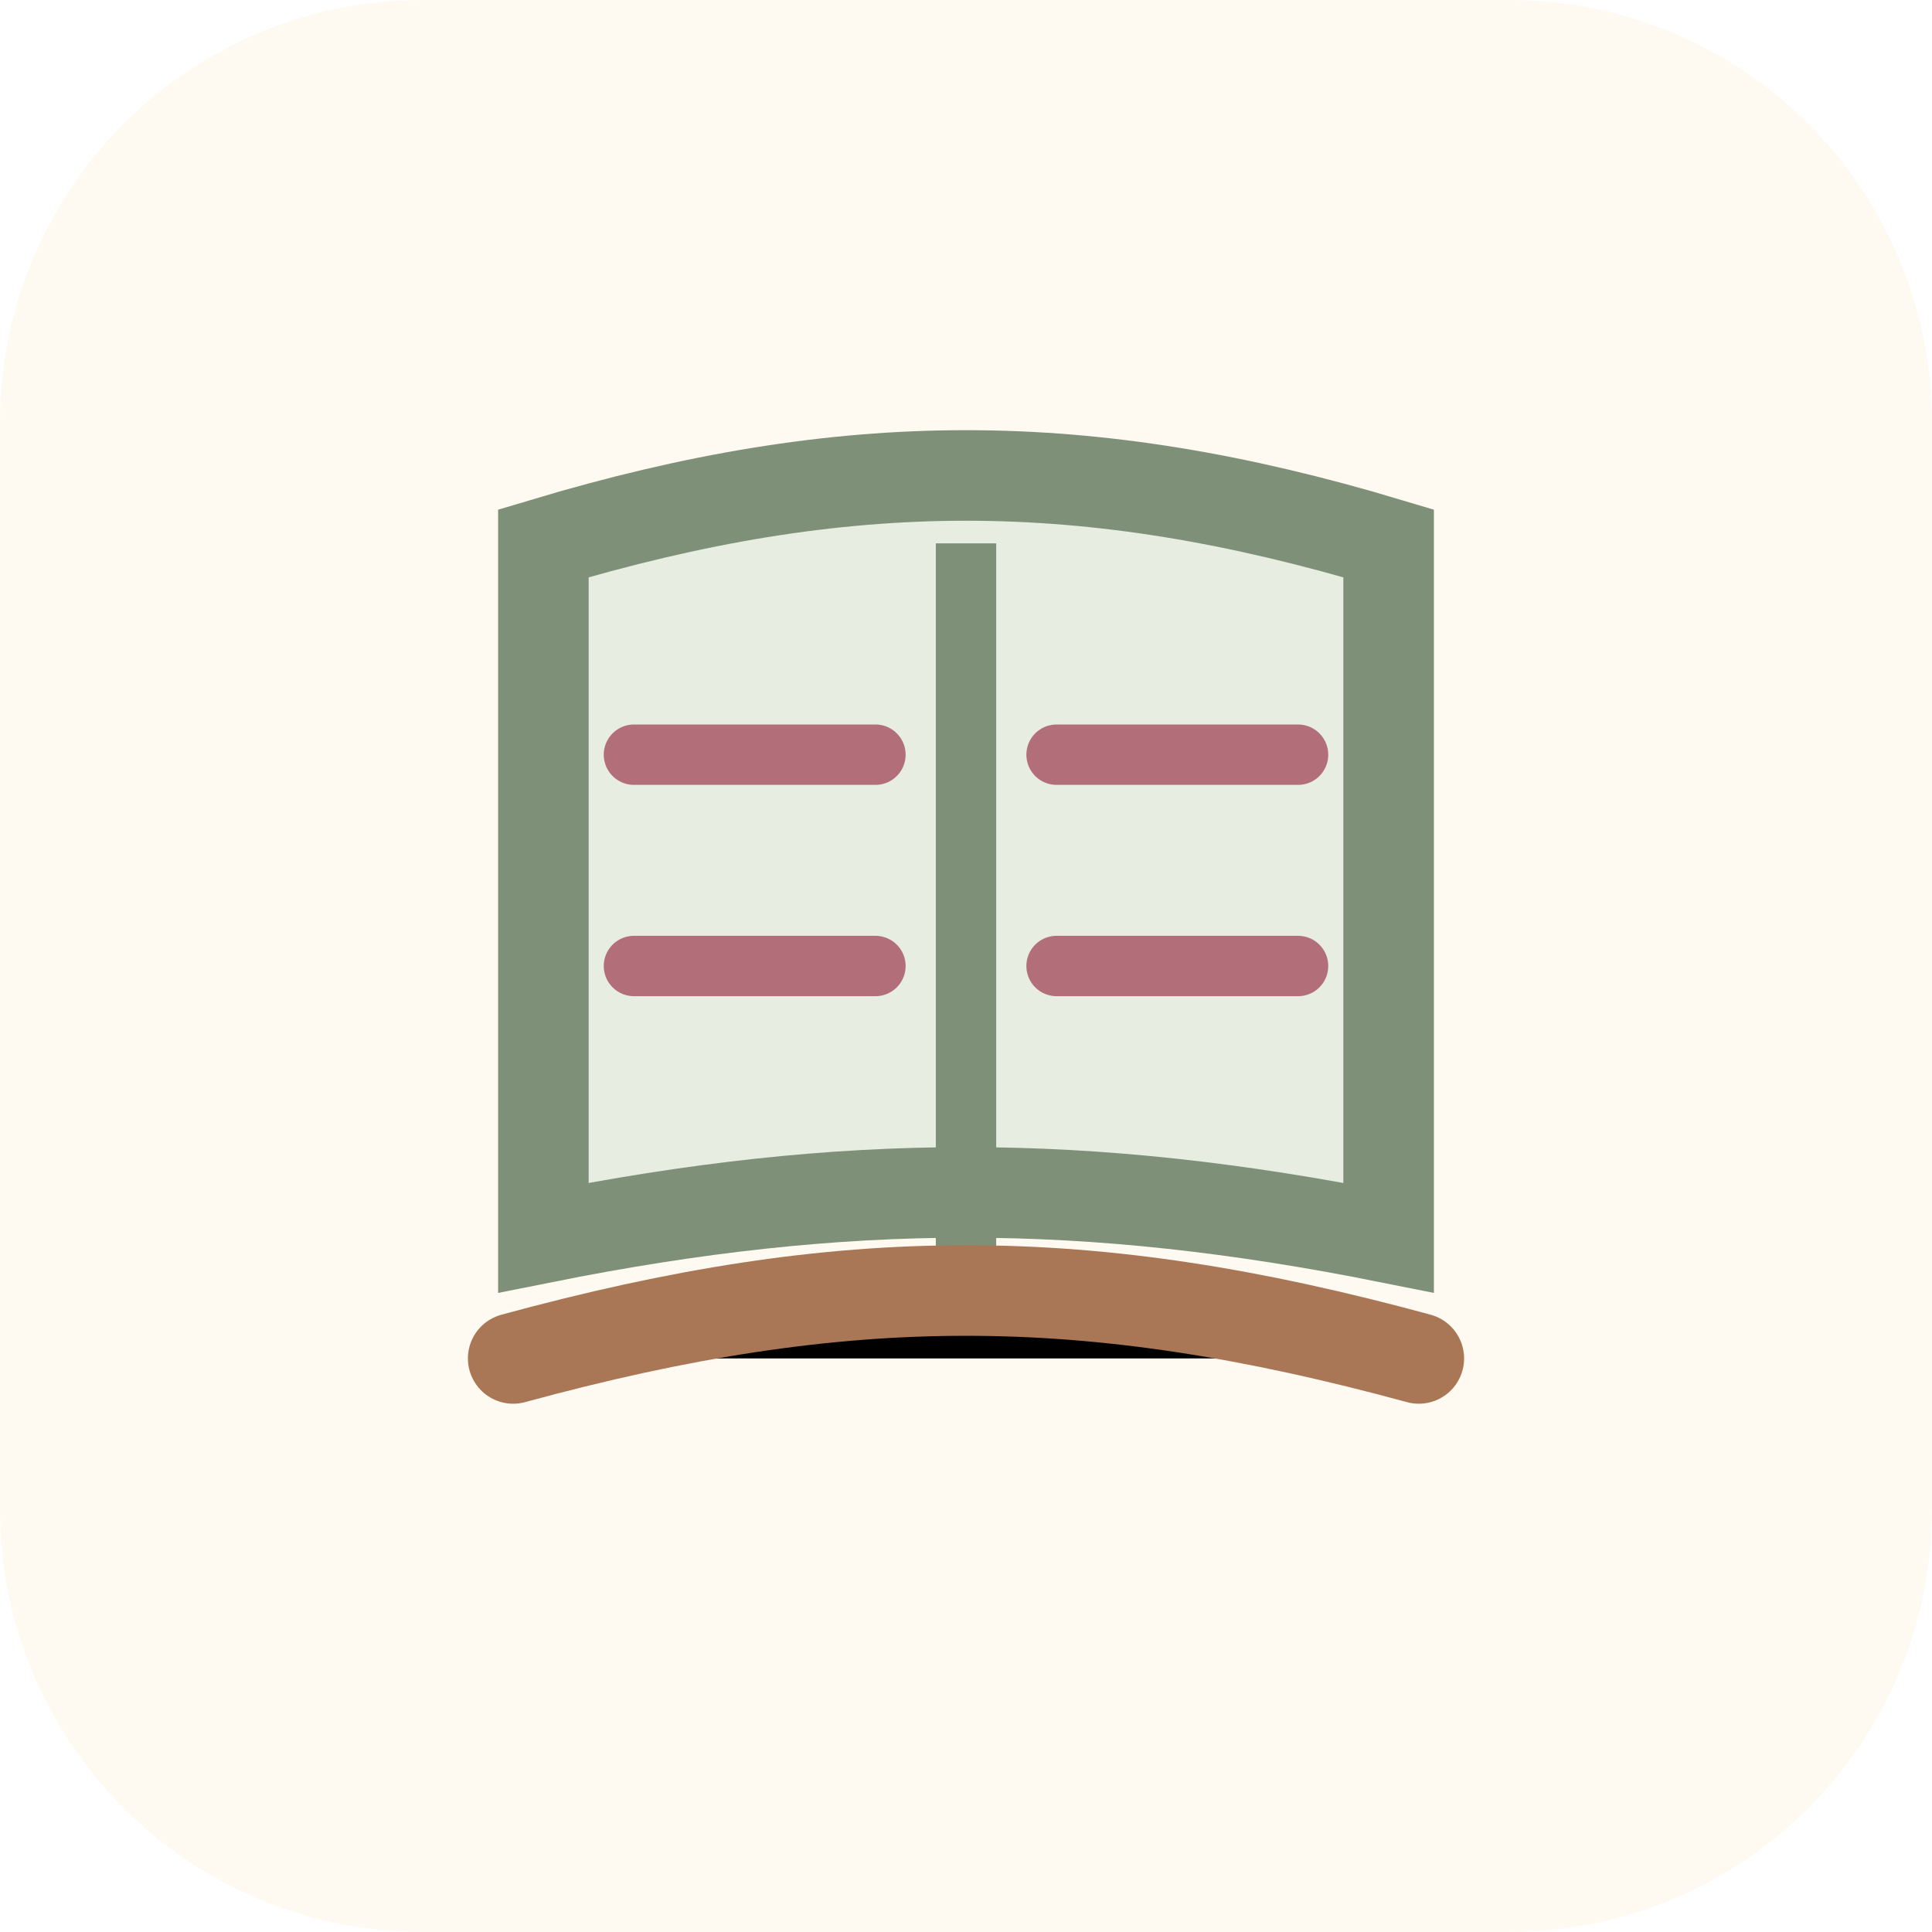
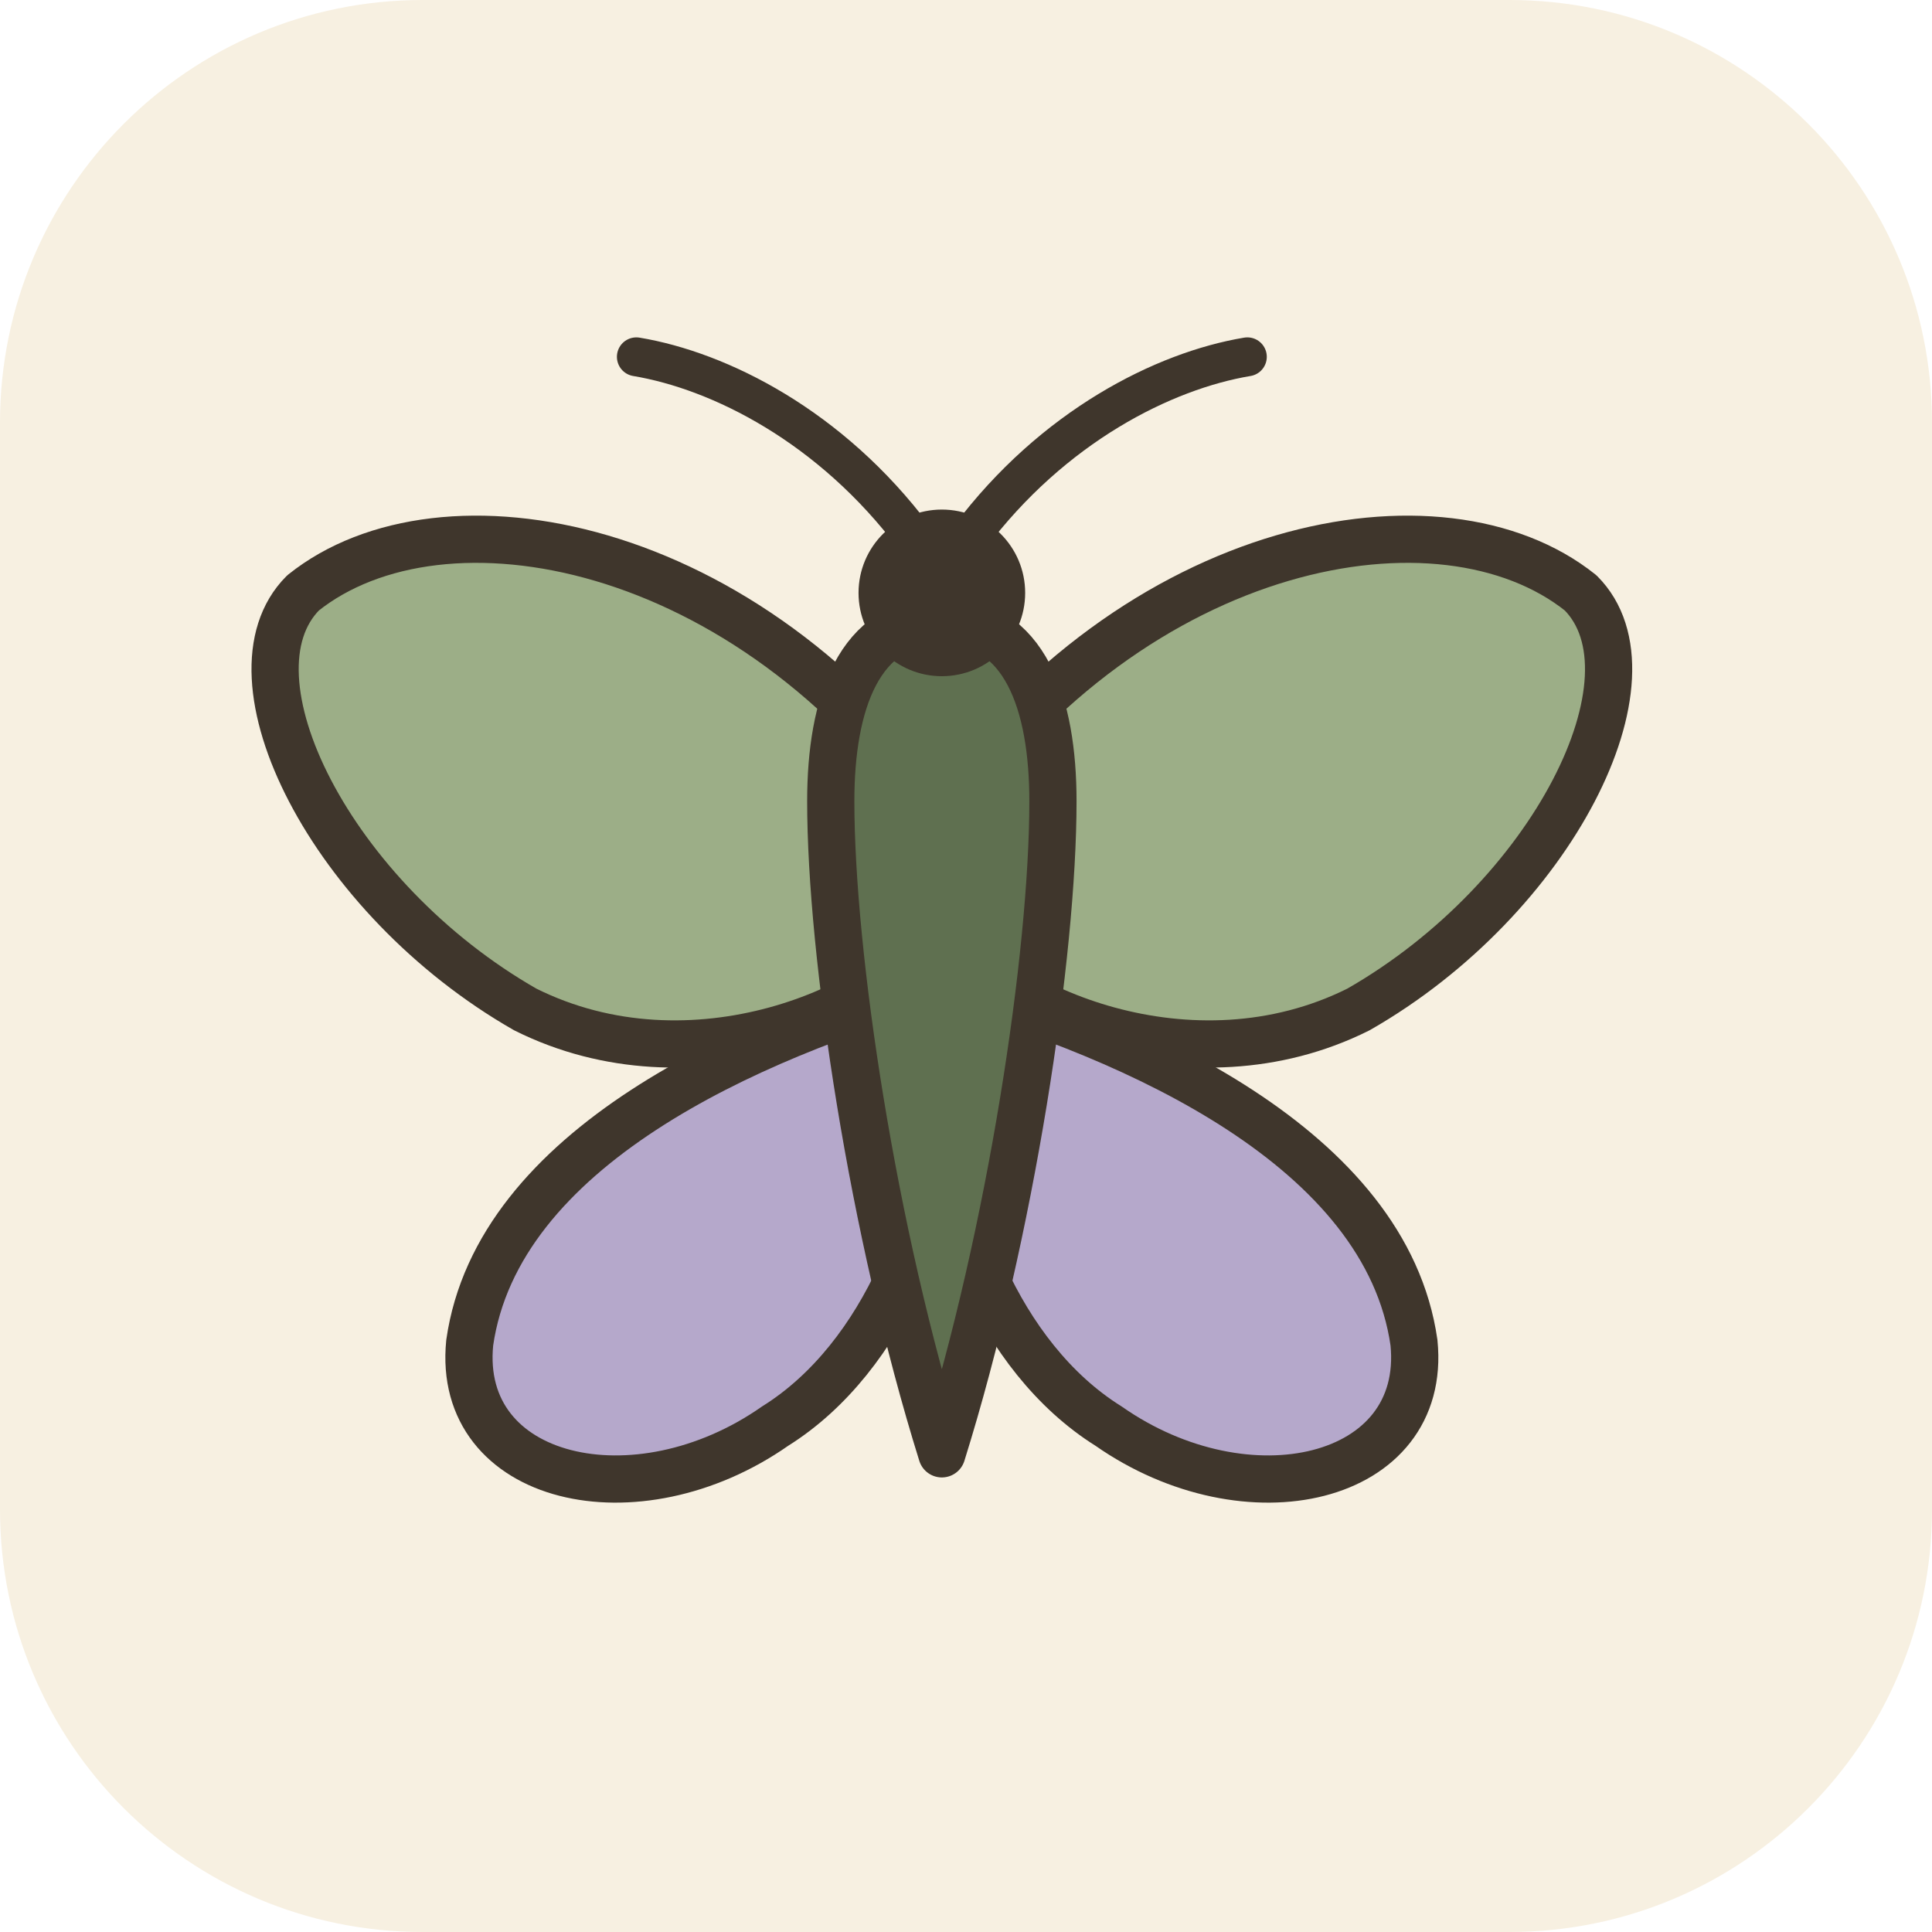
<svg xmlns="http://www.w3.org/2000/svg" viewBox="0 0 64 64" role="img" aria-label="Epic Little Treasures">
-   <rect width="64" height="64" rx="14" fill="#fffaf1" />
-   <path d="M18 41c10-2 18-2 28 0V18c-10-3-18-3-28 0v23Z" fill="#e7ede1" stroke="#7f9079" stroke-width="3" />
-   <path d="M32 18v25" stroke="#7f9079" stroke-width="2" />
-   <path d="M21 25h8M35 25h8M21 32h8M35 32h8" stroke="#b36f79" stroke-width="2" stroke-linecap="round" />
-   <path d="M17 45c11-3 19-3 30 0" stroke="#a97755" stroke-width="3" stroke-linecap="round" />
+   <rect width="64" height="64" rx="14" fill="#f7f0e1" />
+   <g transform="translate(3.6,4) scale(0.46)" fill="none" stroke="#3f362c" stroke-width="3.4" stroke-linecap="round" stroke-linejoin="round">
+     <g>
+       <path d="M60 50 C 74 30, 96 26, 106 34 C 112 40, 104 56, 90 64 C 78 70, 64 64, 60 58 Z" fill="#9cae87" />
+       <path d="M60 62 C 74 66, 92 74, 94 88 C 95 98, 82 101, 72 94 C 64 89, 60 78, 60 70 Z" fill="#b5a8cb" />
+     </g>
+     <g transform="translate(120,0) scale(-1,1)">
+       <path d="M60 50 C 74 30, 96 26, 106 34 C 112 40, 104 56, 90 64 C 78 70, 64 64, 60 58 Z" fill="#9cae87" />
+       <path d="M60 62 C 74 66, 92 74, 94 88 C 95 98, 82 101, 72 94 C 64 89, 60 78, 60 70 Z" fill="#b5a8cb" />
+     </g>
+     <path d="M60 36 C 54 36, 52 42, 52 49 C 52 60, 55 80, 60 96 C 65 80, 68 60, 68 49 C 68 42, 66 36, 60 36 Z" fill="#5f7050" />
+     <circle cx="60" cy="34" r="6" fill="#3f362c" stroke="none" />
+     <path d="M58 30 C 52 22, 44 18, 38 17" stroke-width="2.8" />
+     <path d="M62 30 C 68 22, 76 18, 82 17" stroke-width="2.8" />
+   </g>
</svg>
